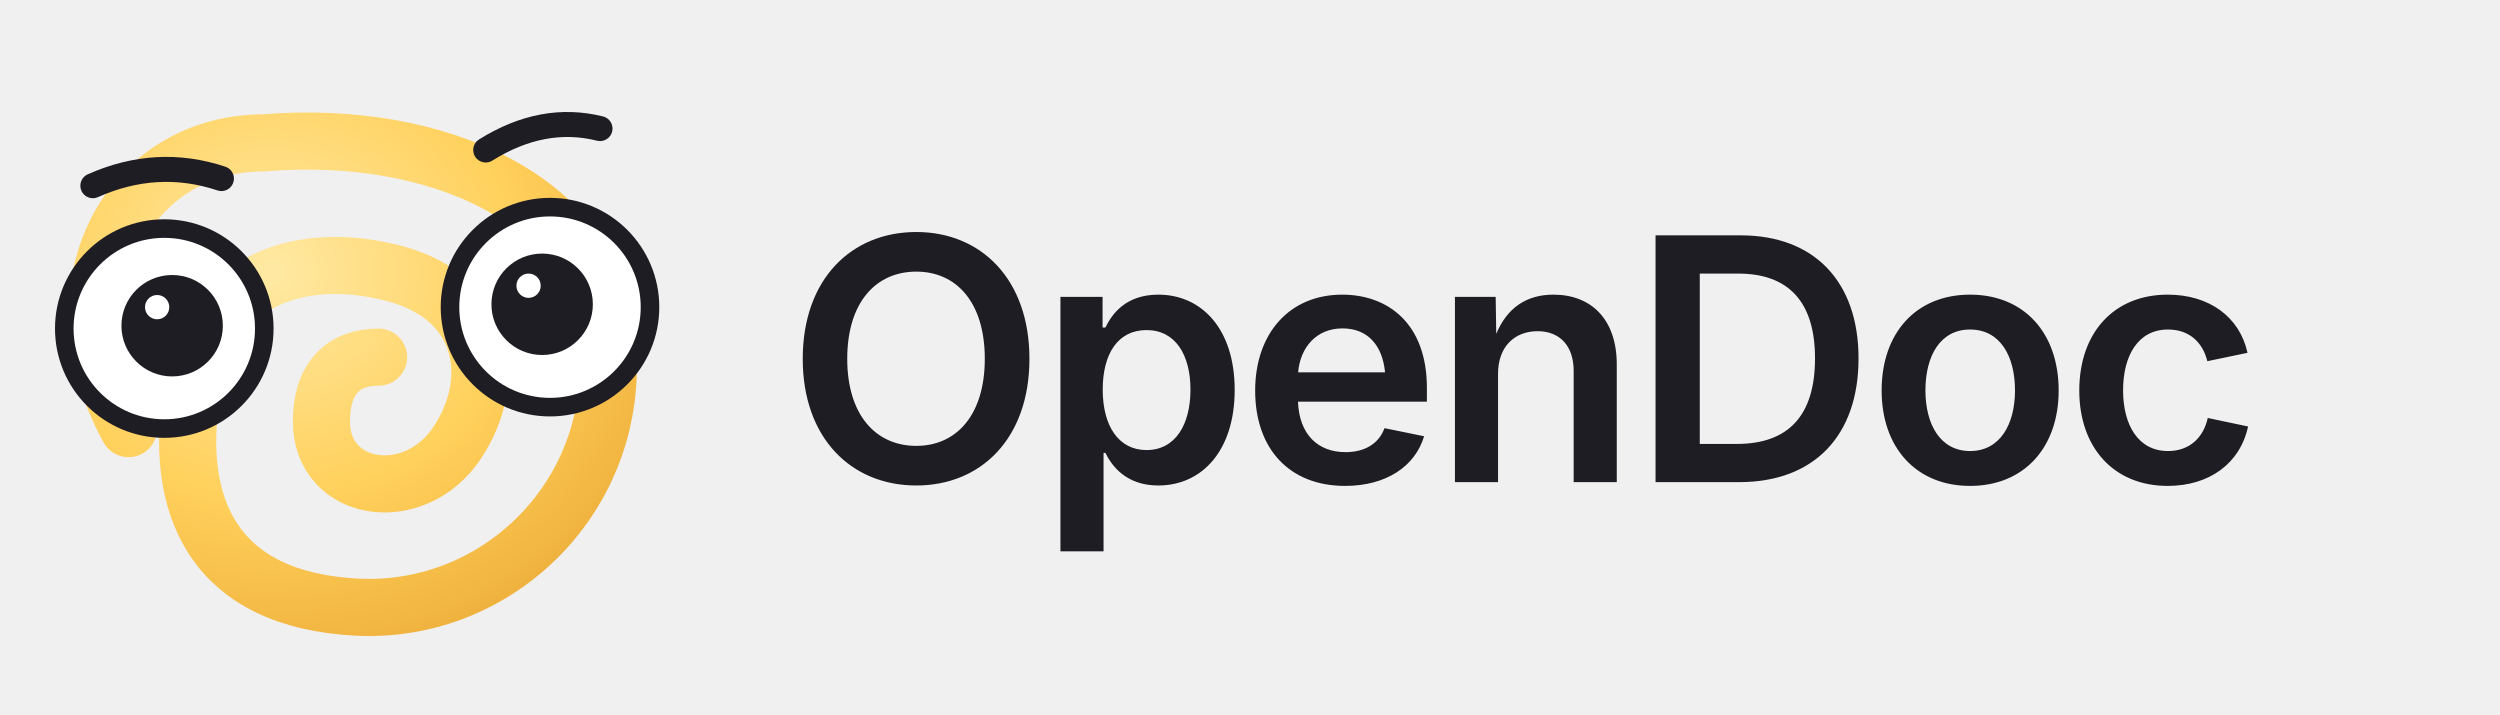
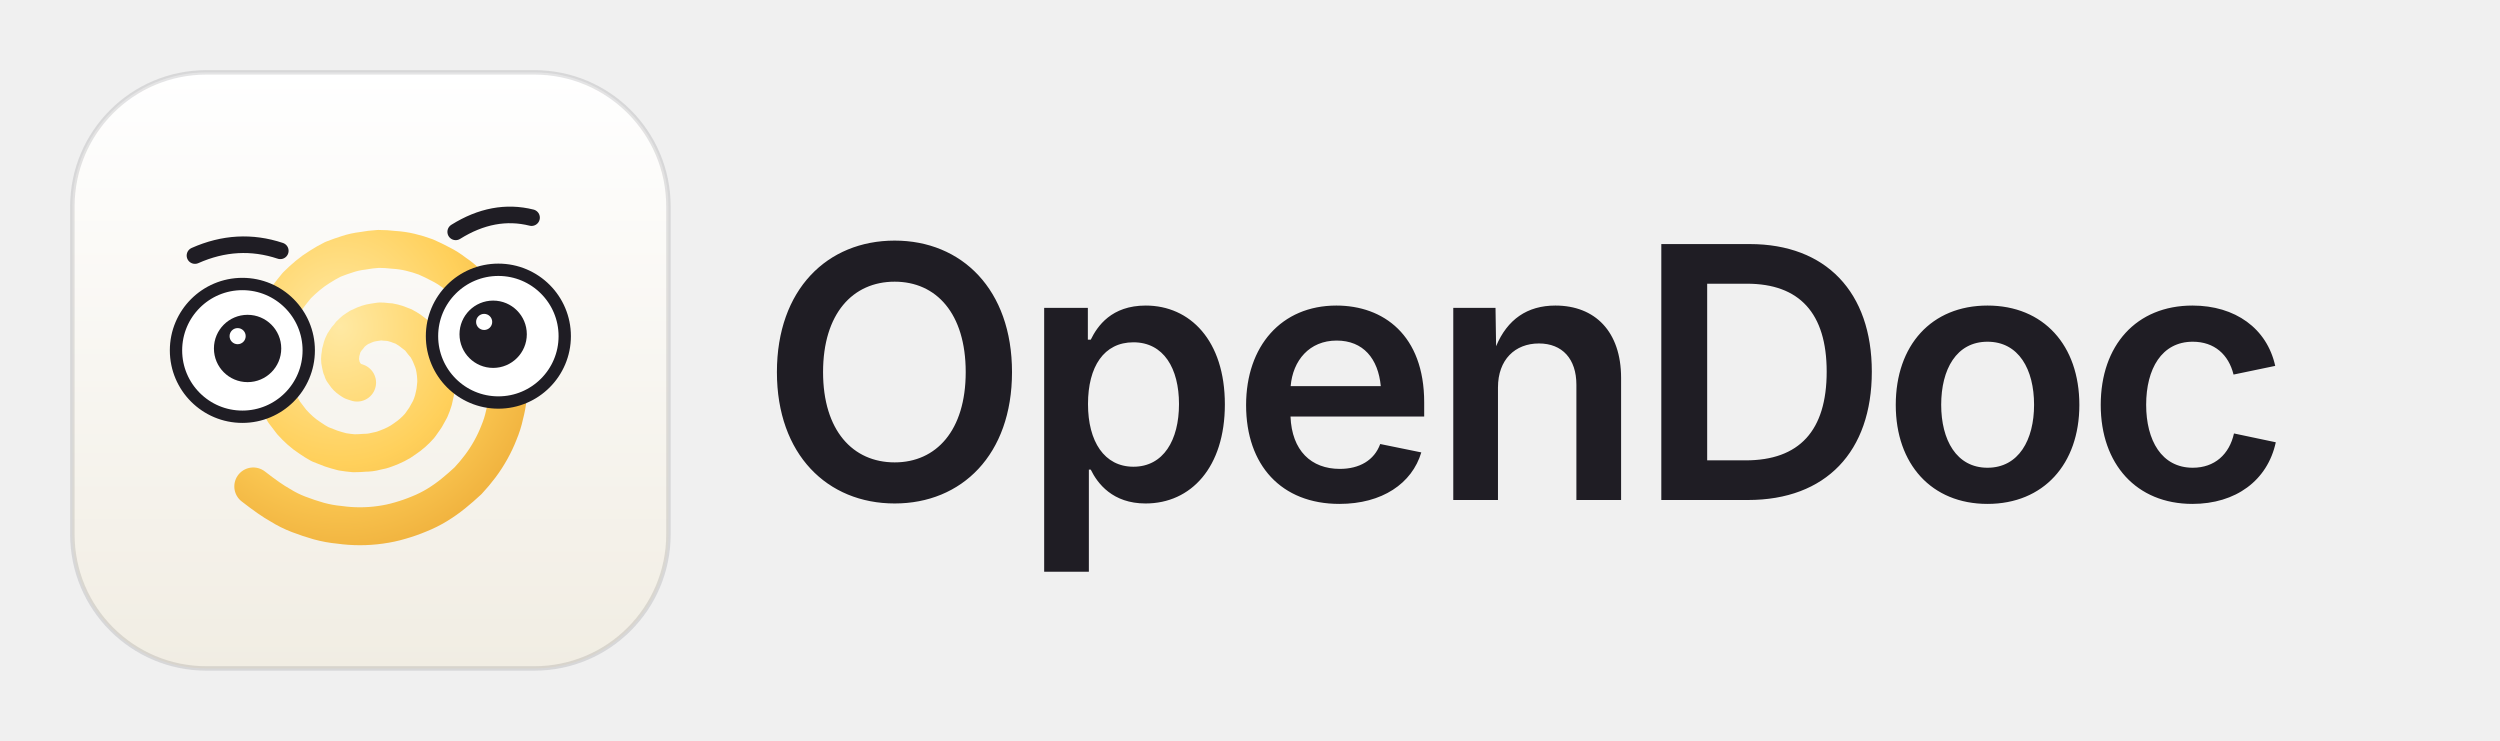
- <svg xmlns="http://www.w3.org/2000/svg" viewBox="0 0 280 80" width="280" height="80" role="img" aria-label="OpenDoc">
+ <svg xmlns="http://www.w3.org/2000/svg" viewBox="0 0 270 80" width="270" height="80" role="img" aria-label="OpenDoc">
  <style>text{fill:#1f1d24;font:600 38px Inter,"Segoe UI",sans-serif;letter-spacing:-1px}@media(prefers-color-scheme:dark){text{fill:#f4f2ec}}</style>
-   <svg x="0" y="0" width="80" height="80" viewBox="0 0 100 100" class="od-face" role="img" aria-label="OpenDoc">
+   <svg x="0" y="0" width="80" height="80" viewBox="0 0 100 100" role="img" aria-label="OpenDoc">
    <defs>
-       <radialGradient id="od-clippy-1" cx="0.34" cy="0.28" r="0.9">
-         <stop offset="0" stop-color="#ffe9a3" />
-         <stop offset="0.55" stop-color="#ffd05b" />
-         <stop offset="1" stop-color="#edac38" />
-       </radialGradient>
+       <linearGradient id="od-tile" x1="0" y1="0" x2="0" y2="1">
+         <stop offset="0" stop-color="#ffffff" />
+         <stop offset="1" stop-color="#f1ede3" />
+       </linearGradient>
    </defs>
-     <g>
-       <path class="od-face-body" d="M18 60C7 40 18 20 37 20C61 18 84 28 85 48C87 69 70 86 50 85C30 84 24 71 27 54C29 40 41 35 54 38C68 41 70 53 64 62C58 71 45 69 45 59C45 53 48 50 53 50" fill="none" stroke="url(#od-clippy-1)" stroke-width="8" stroke-linecap="round" stroke-linejoin="round" />
-     </g>
-     <g class="od-face-look">
-       <circle cx="23" cy="46" r="14" fill="#fff" stroke="#1f1d24" stroke-width="2.6" />
-       <circle cx="24.1" cy="45.6" r="7.1" fill="#1f1d24" />
-       <circle cx="77" cy="43" r="14" fill="#fff" stroke="#1f1d24" stroke-width="2.6" />
-       <circle cx="75.9" cy="42.6" r="7.1" fill="#1f1d24" />
-       <circle cx="22" cy="43" r="1.7" fill="#fff" />
-       <circle cx="74" cy="40" r="1.7" fill="#fff" />
-       <path d="M13 26Q22 22 31 25" fill="none" stroke="#1f1d24" stroke-width="3.5" stroke-linecap="round" stroke-linejoin="round" />
-       <path d="M68 21Q76 16 84 18" fill="none" stroke="#1f1d24" stroke-width="3.5" stroke-linecap="round" stroke-linejoin="round" />
+     <rect x="9.77" y="9.77" width="80.47" height="80.47" rx="18.1" fill="url(#od-tile)" stroke="#1f1d24" stroke-opacity="0.12" stroke-width="0.6" />
+     <g transform="translate(50 50.5) scale(0.64) translate(-50 -51)">
+       <defs>
+         <radialGradient id="od-clippy-1" cx="0.34" cy="0.28" r="0.9">
+           <stop offset="0" stop-color="#ffe9a3" />
+           <stop offset="0.55" stop-color="#ffd05b" />
+           <stop offset="1" stop-color="#edac38" />
+         </radialGradient>
+       </defs>
+       <g>
+         <path class="od-face-body" d="M25.3 74.7Q28.9 77.5 30.9 78.6Q32.8 79.8 34.9 80.6Q37 81.4 39.1 82Q41.3 82.6 43.5 82.8Q45.6 83.1 47.8 83.1Q50 83.1 52.1 82.8Q54.3 82.5 56.3 81.9Q58.4 81.3 60.3 80.5Q62.3 79.7 64.1 78.6Q65.9 77.5 67.5 76.2Q69.1 74.9 70.6 73.5Q72 72 73.2 70.4Q74.4 68.8 75.4 67Q76.4 65.2 77.1 63.4Q77.9 61.5 78.3 59.6Q78.8 57.7 79 55.8Q79.3 53.9 79.2 51.9Q79.2 50 78.9 48.1Q78.6 46.2 78.1 44.4Q77.6 42.6 76.8 40.9Q76.1 39.2 75.1 37.6Q74.2 36.1 73 34.6Q71.9 33.2 70.6 32Q69.3 30.7 67.8 29.7Q66.4 28.6 64.8 27.8Q63.3 27 61.7 26.3Q60.1 25.7 58.4 25.3Q56.7 24.9 55 24.8Q53.3 24.6 51.7 24.6Q50 24.7 48.4 25Q46.7 25.2 45.2 25.7Q43.6 26.2 42.1 26.8Q40.7 27.5 39.3 28.4Q38 29.2 36.8 30.2Q35.6 31.2 34.5 32.3Q33.5 33.5 32.6 34.7Q31.7 36 31 37.3Q30.3 38.6 29.8 40Q29.3 41.4 29 42.9Q28.7 44.3 28.5 45.7Q28.4 47.2 28.5 48.6Q28.6 50 28.8 51.4Q29.1 52.8 29.5 54.1Q29.9 55.4 30.5 56.6Q31.1 57.8 31.8 59Q32.6 60.1 33.4 61.1Q34.3 62.1 35.2 62.9Q36.2 63.8 37.3 64.5Q38.3 65.2 39.4 65.8Q40.6 66.3 41.7 66.7Q42.9 67.1 44.1 67.4Q45.3 67.6 46.5 67.7Q47.7 67.7 48.8 67.6Q50 67.6 51.1 67.3Q52.3 67.1 53.3 66.7Q54.4 66.3 55.4 65.8Q56.4 65.3 57.2 64.7Q58.1 64.1 58.9 63.4Q59.7 62.7 60.4 61.9Q61 61 61.6 60.2Q62.1 59.3 62.6 58.4Q63 57.5 63.3 56.5Q63.5 55.6 63.7 54.7Q63.8 53.7 63.9 52.8Q63.9 51.8 63.8 50.9Q63.7 50 63.5 49.1Q63.3 48.3 62.9 47.4Q62.6 46.6 62.2 45.9Q61.8 45.1 61.2 44.5Q60.7 43.8 60.2 43.2Q59.6 42.7 58.9 42.2Q58.3 41.7 57.6 41.3Q57 40.9 56.3 40.7Q55.6 40.4 54.8 40.2Q54.1 40 53.4 40Q52.7 39.9 52 39.9Q51.3 40 50.7 40.1Q50 40.2 49.4 40.4Q48.8 40.6 48.2 40.9Q47.6 41.1 47.1 41.5Q46.6 41.8 46.2 42.2Q45.7 42.6 45.4 43.1Q45 43.5 44.7 44Q44.4 44.4 44.2 44.9Q44 45.4 43.9 45.9Q43.7 46.4 43.7 46.9Q43.6 47.4 43.6 47.8Q43.6 48.3 43.7 48.7Q43.8 49.2 43.9 49.6Q44.1 50 44.2 50.4Q44.4 50.7 44.7 51.1Q44.9 51.4 45.1 51.6Q45.4 51.9 45.7 52.1Q46 52.3 46.3 52.5Q46.6 52.6 46.9 52.7L47.2 52.8" fill="none" stroke="url(#od-clippy-1)" stroke-width="8" stroke-linecap="round" stroke-linejoin="round" />
+       </g>
+       <g class="od-face-look">
+         <circle cx="23" cy="46" r="14" fill="#fff" stroke="#1f1d24" stroke-width="2.6" />
+         <circle cx="24.1" cy="45.6" r="7.1" fill="#1f1d24" />
+         <circle cx="77" cy="43" r="14" fill="#fff" stroke="#1f1d24" stroke-width="2.6" />
+         <circle cx="75.9" cy="42.6" r="7.1" fill="#1f1d24" />
+         <circle cx="22" cy="43" r="1.7" fill="#fff" />
+         <circle cx="74" cy="40" r="1.7" fill="#fff" />
+         <path d="M13 26Q22 22 31 25" fill="none" stroke="#1f1d24" stroke-width="3.5" stroke-linecap="round" stroke-linejoin="round" />
+         <path d="M68 21Q76 16 84 18" fill="none" stroke="#1f1d24" stroke-width="3.5" stroke-linecap="round" stroke-linejoin="round" />
+       </g>
    </g>
  </svg>
-   <text x="88" y="54">OpenDoc</text>
+   <text x="82" y="54">OpenDoc</text>
</svg>
